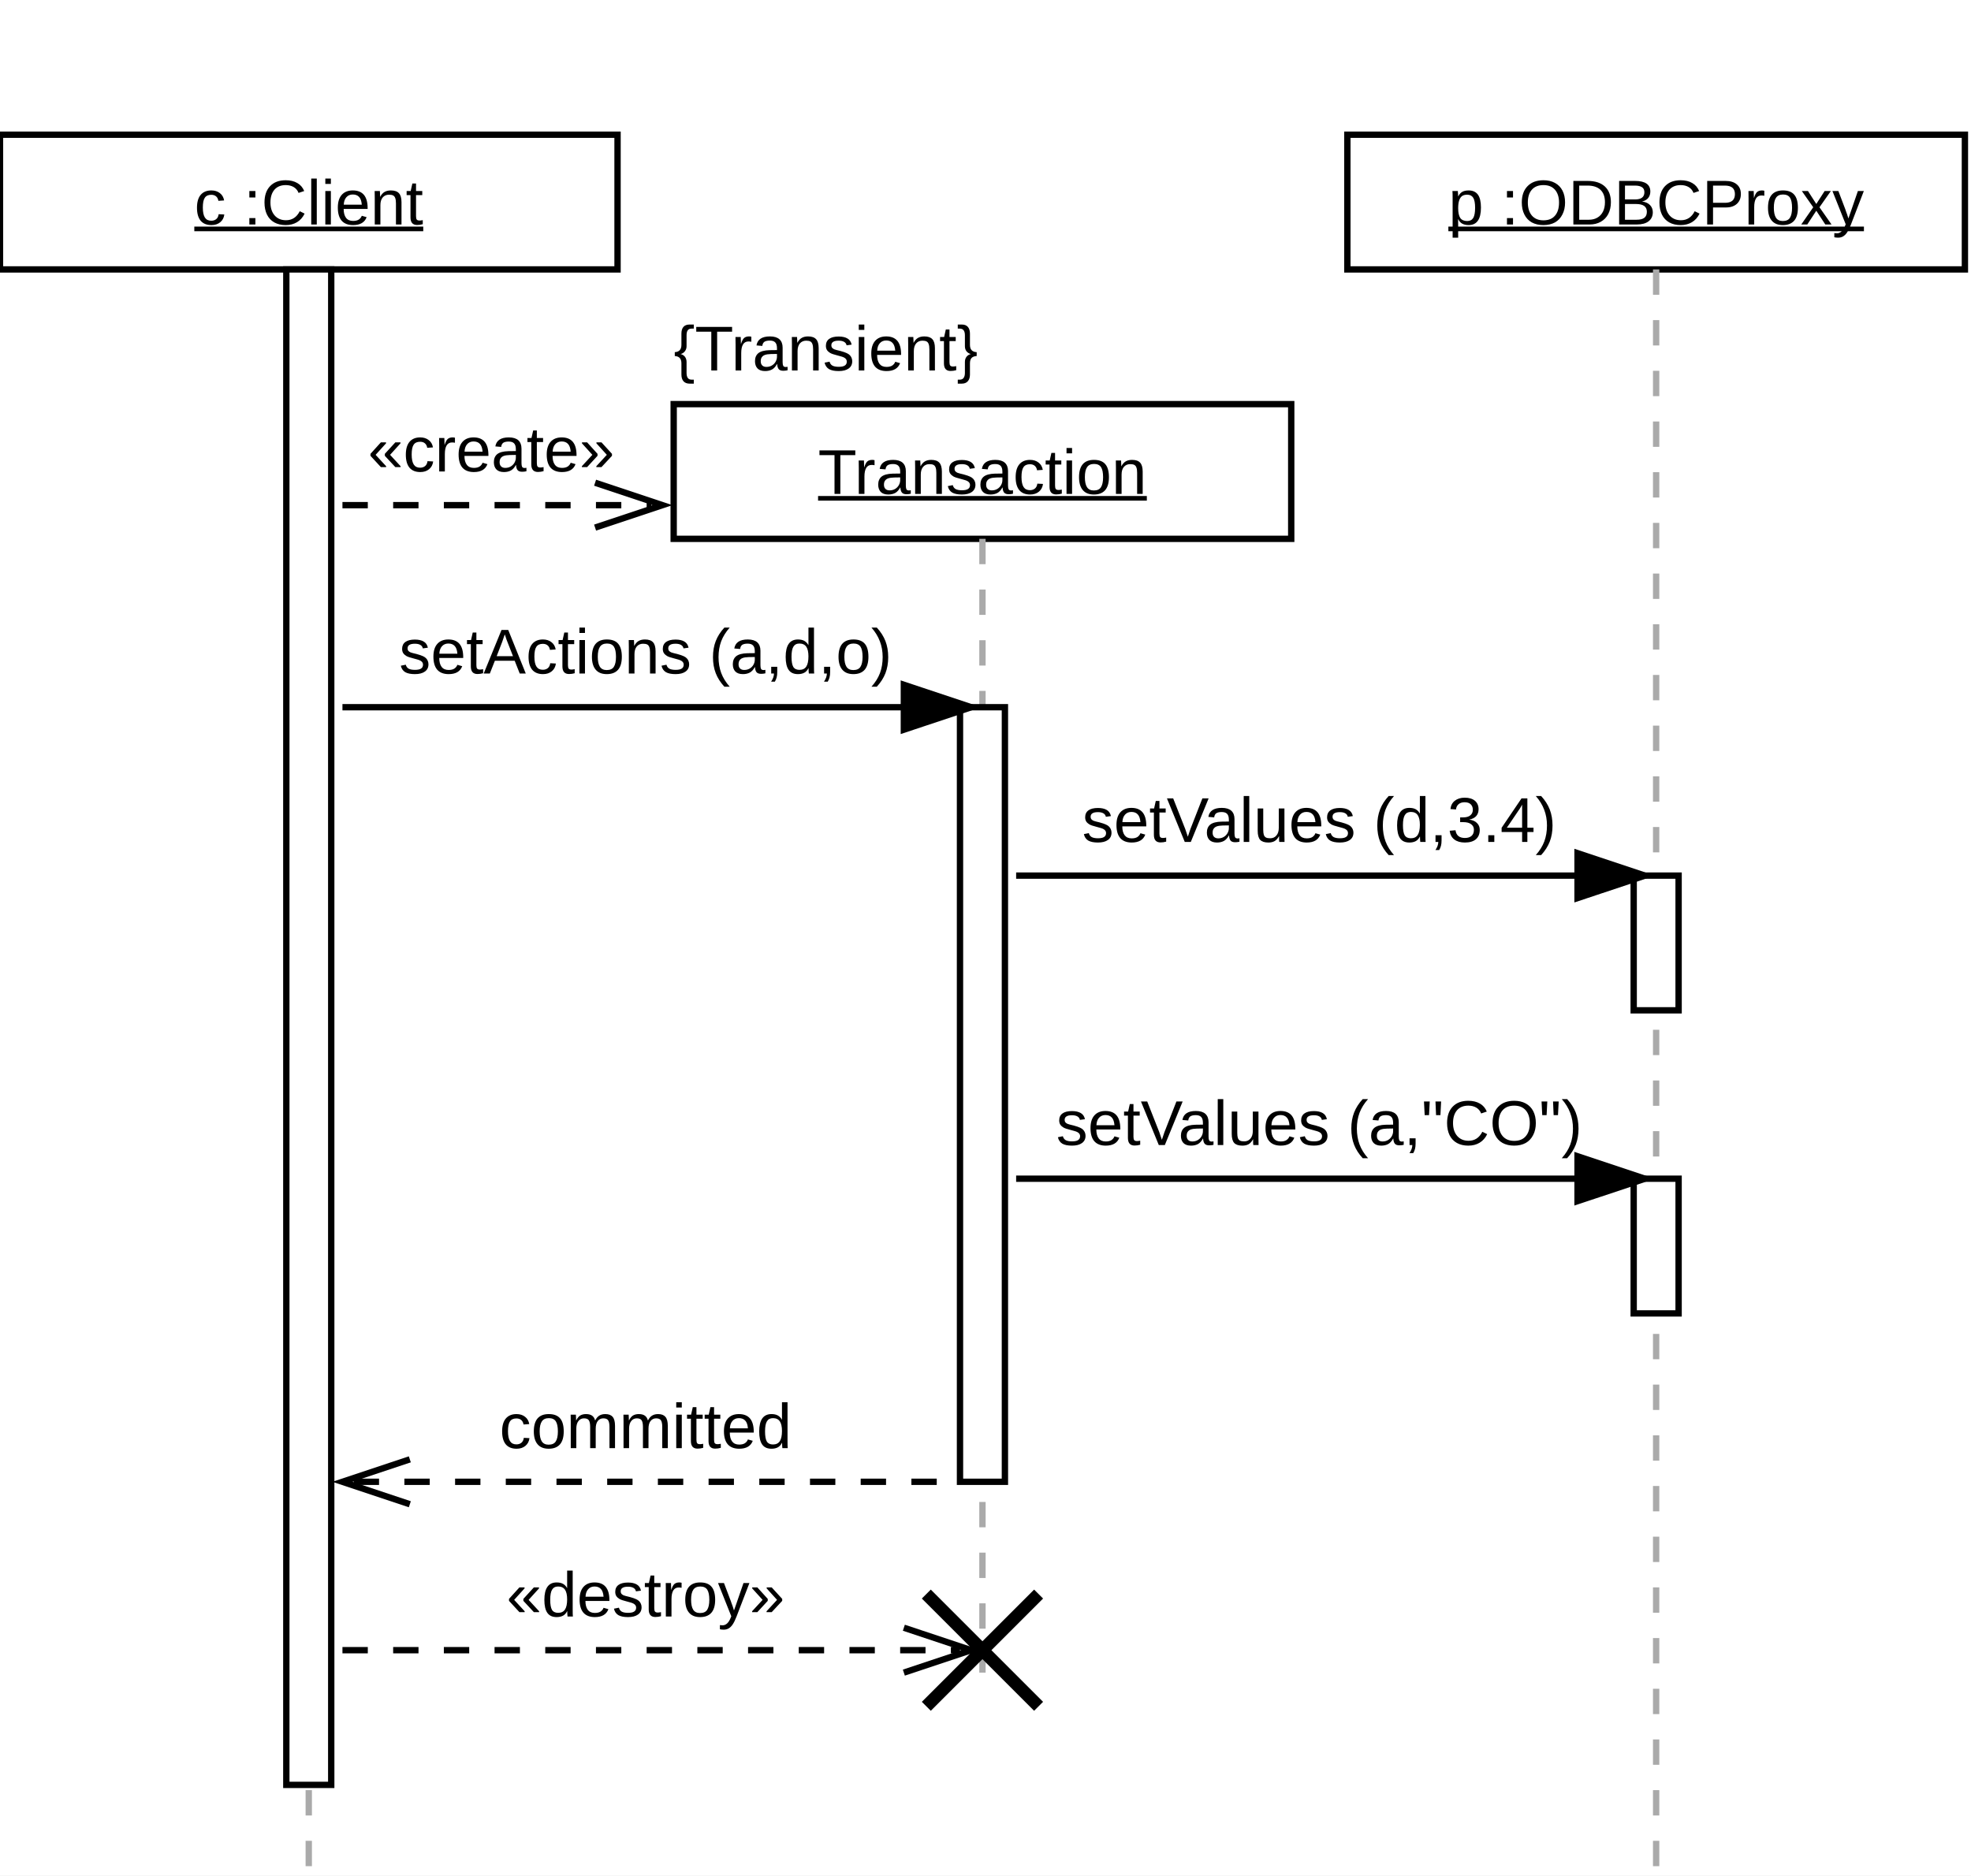
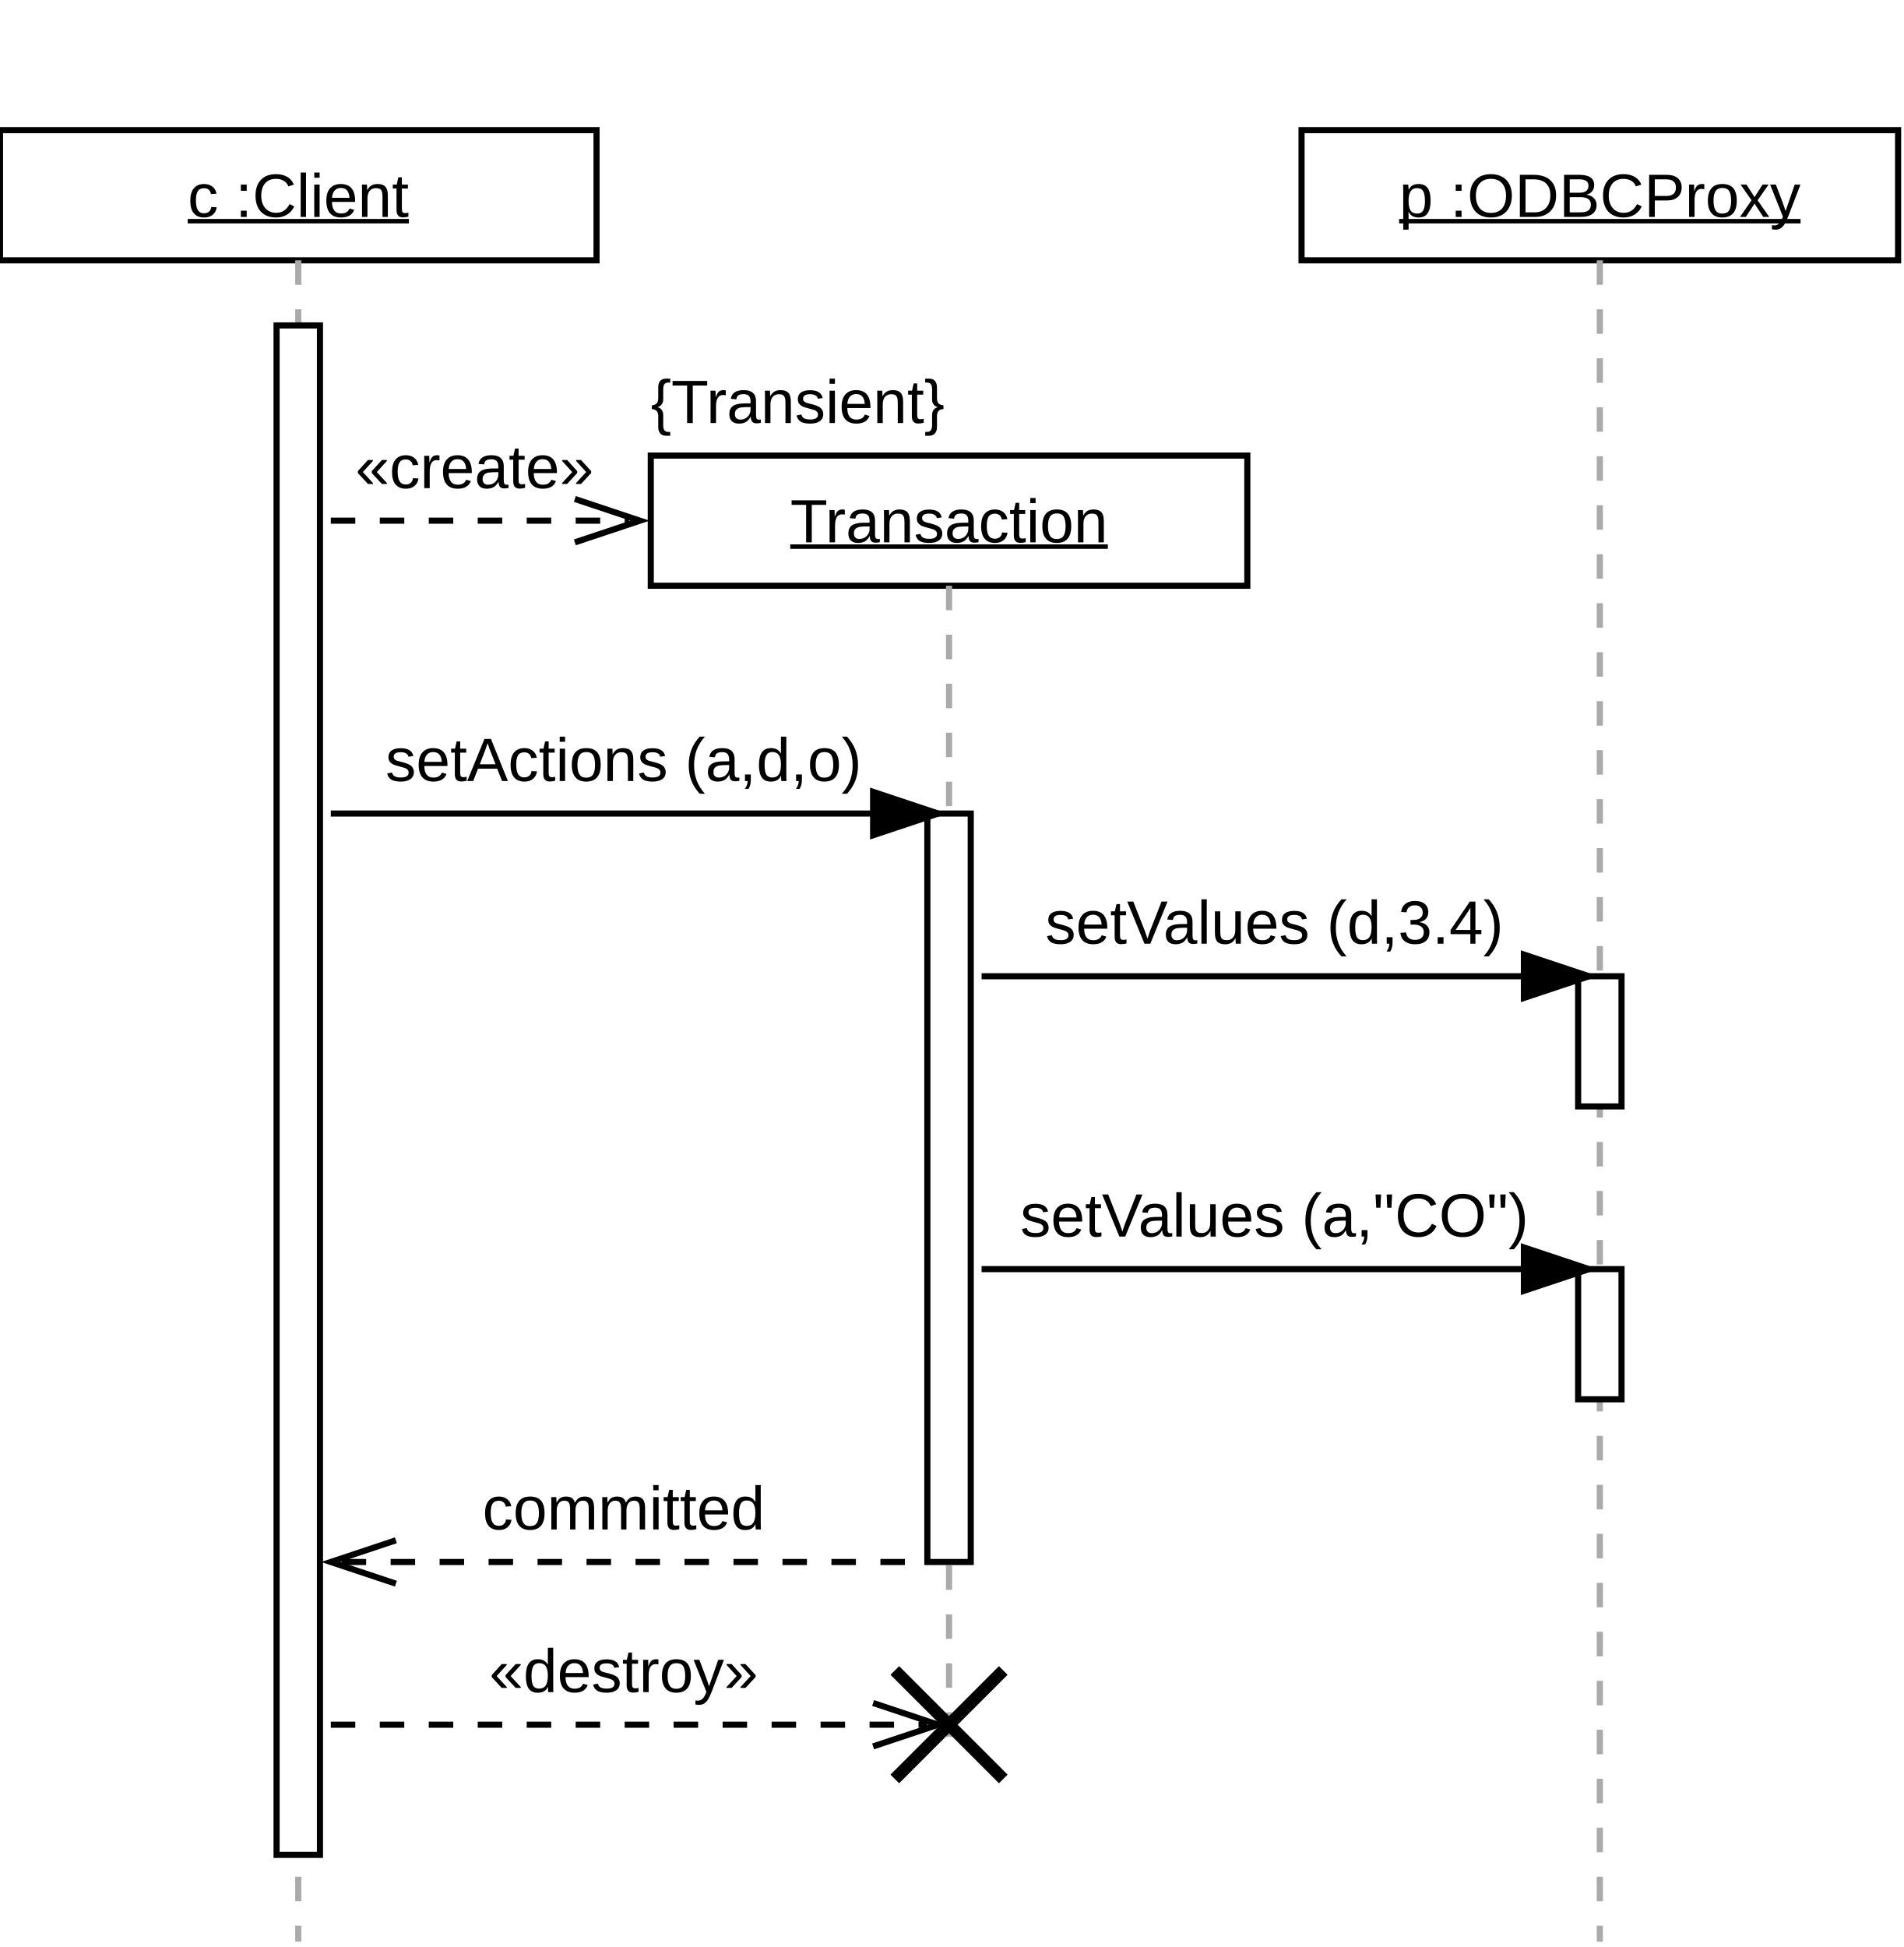
- <svg xmlns="http://www.w3.org/2000/svg" baseProfile="full" height="296px" version="1.1" width="311px">
+ <svg xmlns="http://www.w3.org/2000/svg" baseProfile="full" height="318px" version="1.1" width="311px">
  <defs />
  <g id="shapes" transform="scale(1.0)">
    <rect fill="white" height="100%" width="100%" x="0" y="0" />
    <rect fill="white" height="21.26" stroke="black" stroke-width="1" width="97.441" x="0.0" y="21.26" />
    <text fill="black" font-family="Arial, Helvetica, sans-serif" font-size="10px" text-anchor="middle" text-decoration="underline" x="48.72" y="35.433">c :Client</text>
    <rect fill="white" height="21.26" stroke="black" stroke-width="1" width="97.441" x="212.598" y="21.26" />
    <text fill="black" font-family="Arial, Helvetica, sans-serif" font-size="10px" text-anchor="middle" text-decoration="underline" x="261.319" y="35.433">p :ODBCProxy</text>
-     <rect fill="white" height="21.26" stroke="black" stroke-width="1" width="97.441" x="106.299" y="63.78" />
-     <text fill="black" font-family="Arial, Helvetica, sans-serif" font-size="10px" text-anchor="middle" text-decoration="underline" x="155.02" y="77.953">Transaction</text>
-     <text fill="black" font-family="Arial, Helvetica, sans-serif" font-size="10px" text-anchor="start" x="106.299" y="58.465">{Transient}</text>
-     <line stroke="#aaaaaa" stroke-dasharray="4" stroke-width="1" x1="155.02" x2="155.02" y1="85.039" y2="263.976" />
-     <line stroke="#aaaaaa" stroke-dasharray="4" stroke-width="1" x1="48.72" x2="48.72" y1="42.52" y2="295.866" />
-     <line stroke="#aaaaaa" stroke-dasharray="4" stroke-width="1" x1="261.319" x2="261.319" y1="42.52" y2="295.866" />
-     <rect fill="white" height="239.173" stroke="black" stroke-width="1" width="7.087" x="45.177" y="42.52" />
-     <rect fill="white" height="122.244" stroke="black" stroke-width="1" width="7.087" x="151.476" y="111.614" />
-     <rect fill="white" height="21.26" stroke="black" stroke-width="1" width="7.087" x="257.776" y="186.024" />
-     <rect fill="white" height="21.26" stroke="black" stroke-width="1" width="7.087" x="257.776" y="138.189" />
-     <text fill="black" font-family="Arial, Helvetica, sans-serif" font-size="10px" text-anchor="middle" x="77.51" y="74.409">«create»</text>
-     <line stroke="black" stroke-dasharray="4" stroke-width="1" x1="54.035" x2="102.756" y1="79.724" y2="79.724" />
-     <polyline fill="none" points="93.898,83.268 104.528,79.724 93.898,76.181" stroke="black" />
-     <text fill="black" font-family="Arial, Helvetica, sans-serif" font-size="10px" text-anchor="middle" x="101.87" y="106.299">setActions (a,d,o)</text>
-     <line stroke="black" stroke-width="1" x1="54.035" x2="151.476" y1="111.614" y2="111.614" />
-     <polygon fill="black" points="142.618,115.157 153.248,111.614 142.618,108.071" stroke="black" />
-     <text fill="black" font-family="Arial, Helvetica, sans-serif" font-size="10px" text-anchor="middle" x="208.169" y="132.874">setValues (d,3.4)</text>
-     <line stroke="black" stroke-width="1" x1="160.335" x2="257.776" y1="138.189" y2="138.189" />
-     <polygon fill="black" points="248.917,141.732 259.547,138.189 248.917,134.646" stroke="black" />
-     <text fill="black" font-family="Arial, Helvetica, sans-serif" font-size="10px" text-anchor="middle" x="208.169" y="180.709">setValues (a,"CO")</text>
-     <line stroke="black" stroke-width="1" x1="160.335" x2="257.776" y1="186.024" y2="186.024" />
-     <polygon fill="black" points="248.917,189.567 259.547,186.024 248.917,182.48" stroke="black" />
-     <text fill="black" font-family="Arial, Helvetica, sans-serif" font-size="10px" text-anchor="middle" x="101.87" y="228.543">committed</text>
-     <line stroke="black" stroke-dasharray="4" stroke-width="1" x1="55.807" x2="149.705" y1="233.858" y2="233.858" />
-     <polyline fill="none" points="64.665,237.402 54.035,233.858 64.665,230.315" stroke="black" />
-     <text fill="black" font-family="Arial, Helvetica, sans-serif" font-size="10px" text-anchor="middle" x="101.87" y="255.118">«destroy»</text>
-     <line stroke="black" stroke-dasharray="4" stroke-width="1" x1="54.035" x2="151.476" y1="260.433" y2="260.433" />
-     <polyline fill="none" points="142.618,263.976 153.248,260.433 142.618,256.89" stroke="black" />
-     <line stroke="black" stroke-width="2" x1="146.161" x2="163.878" y1="269.291" y2="251.575" />
-     <line stroke="black" stroke-width="2" x1="146.161" x2="163.878" y1="251.575" y2="269.291" />
+     <rect fill="white" height="21.26" stroke="black" stroke-width="1" width="97.441" x="106.299" y="74.409" />
+     <text fill="black" font-family="Arial, Helvetica, sans-serif" font-size="10px" text-anchor="middle" text-decoration="underline" x="155.02" y="88.583">Transaction</text>
+     <text fill="black" font-family="Arial, Helvetica, sans-serif" font-size="10px" text-anchor="start" x="106.299" y="69.094">{Transient}</text>
+     <line stroke="#aaaaaa" stroke-dasharray="4" stroke-width="1" x1="155.02" x2="155.02" y1="95.669" y2="285.236" />
+     <line stroke="#aaaaaa" stroke-dasharray="4" stroke-width="1" x1="48.72" x2="48.72" y1="42.52" y2="317.126" />
+     <line stroke="#aaaaaa" stroke-dasharray="4" stroke-width="1" x1="261.319" x2="261.319" y1="42.52" y2="317.126" />
+     <rect fill="white" height="249.803" stroke="black" stroke-width="1" width="7.087" x="45.177" y="53.15" />
+     <rect fill="white" height="122.244" stroke="black" stroke-width="1" width="7.087" x="151.476" y="132.874" />
+     <rect fill="white" height="21.26" stroke="black" stroke-width="1" width="7.087" x="257.776" y="207.283" />
+     <rect fill="white" height="21.26" stroke="black" stroke-width="1" width="7.087" x="257.776" y="159.449" />
+     <text fill="black" font-family="Arial, Helvetica, sans-serif" font-size="10px" text-anchor="middle" x="77.51" y="79.724">«create»</text>
+     <line stroke="black" stroke-dasharray="4" stroke-width="1" x1="54.035" x2="102.756" y1="85.039" y2="85.039" />
+     <polyline fill="none" points="93.898,88.583 104.528,85.039 93.898,81.496" stroke="black" />
+     <text fill="black" font-family="Arial, Helvetica, sans-serif" font-size="10px" text-anchor="middle" x="101.87" y="127.559">setActions (a,d,o)</text>
+     <line stroke="black" stroke-width="1" x1="54.035" x2="151.476" y1="132.874" y2="132.874" />
+     <polygon fill="black" points="142.618,136.417 153.248,132.874 142.618,129.331" stroke="black" />
+     <text fill="black" font-family="Arial, Helvetica, sans-serif" font-size="10px" text-anchor="middle" x="208.169" y="154.134">setValues (d,3.4)</text>
+     <line stroke="black" stroke-width="1" x1="160.335" x2="257.776" y1="159.449" y2="159.449" />
+     <polygon fill="black" points="248.917,162.992 259.547,159.449 248.917,155.906" stroke="black" />
+     <text fill="black" font-family="Arial, Helvetica, sans-serif" font-size="10px" text-anchor="middle" x="208.169" y="201.968">setValues (a,"CO")</text>
+     <line stroke="black" stroke-width="1" x1="160.335" x2="257.776" y1="207.283" y2="207.283" />
+     <polygon fill="black" points="248.917,210.827 259.547,207.283 248.917,203.74" stroke="black" />
+     <text fill="black" font-family="Arial, Helvetica, sans-serif" font-size="10px" text-anchor="middle" x="101.87" y="249.803">committed</text>
+     <line stroke="black" stroke-dasharray="4" stroke-width="1" x1="55.807" x2="149.705" y1="255.118" y2="255.118" />
+     <polyline fill="none" points="64.665,258.661 54.035,255.118 64.665,251.575" stroke="black" />
+     <text fill="black" font-family="Arial, Helvetica, sans-serif" font-size="10px" text-anchor="middle" x="101.87" y="276.378">«destroy»</text>
+     <line stroke="black" stroke-dasharray="4" stroke-width="1" x1="54.035" x2="151.476" y1="281.693" y2="281.693" />
+     <polyline fill="none" points="142.618,285.236 153.248,281.693 142.618,278.15" stroke="black" />
+     <line stroke="black" stroke-width="2" x1="146.161" x2="163.878" y1="290.551" y2="272.835" />
+     <line stroke="black" stroke-width="2" x1="146.161" x2="163.878" y1="272.835" y2="290.551" />
  </g>
</svg>
